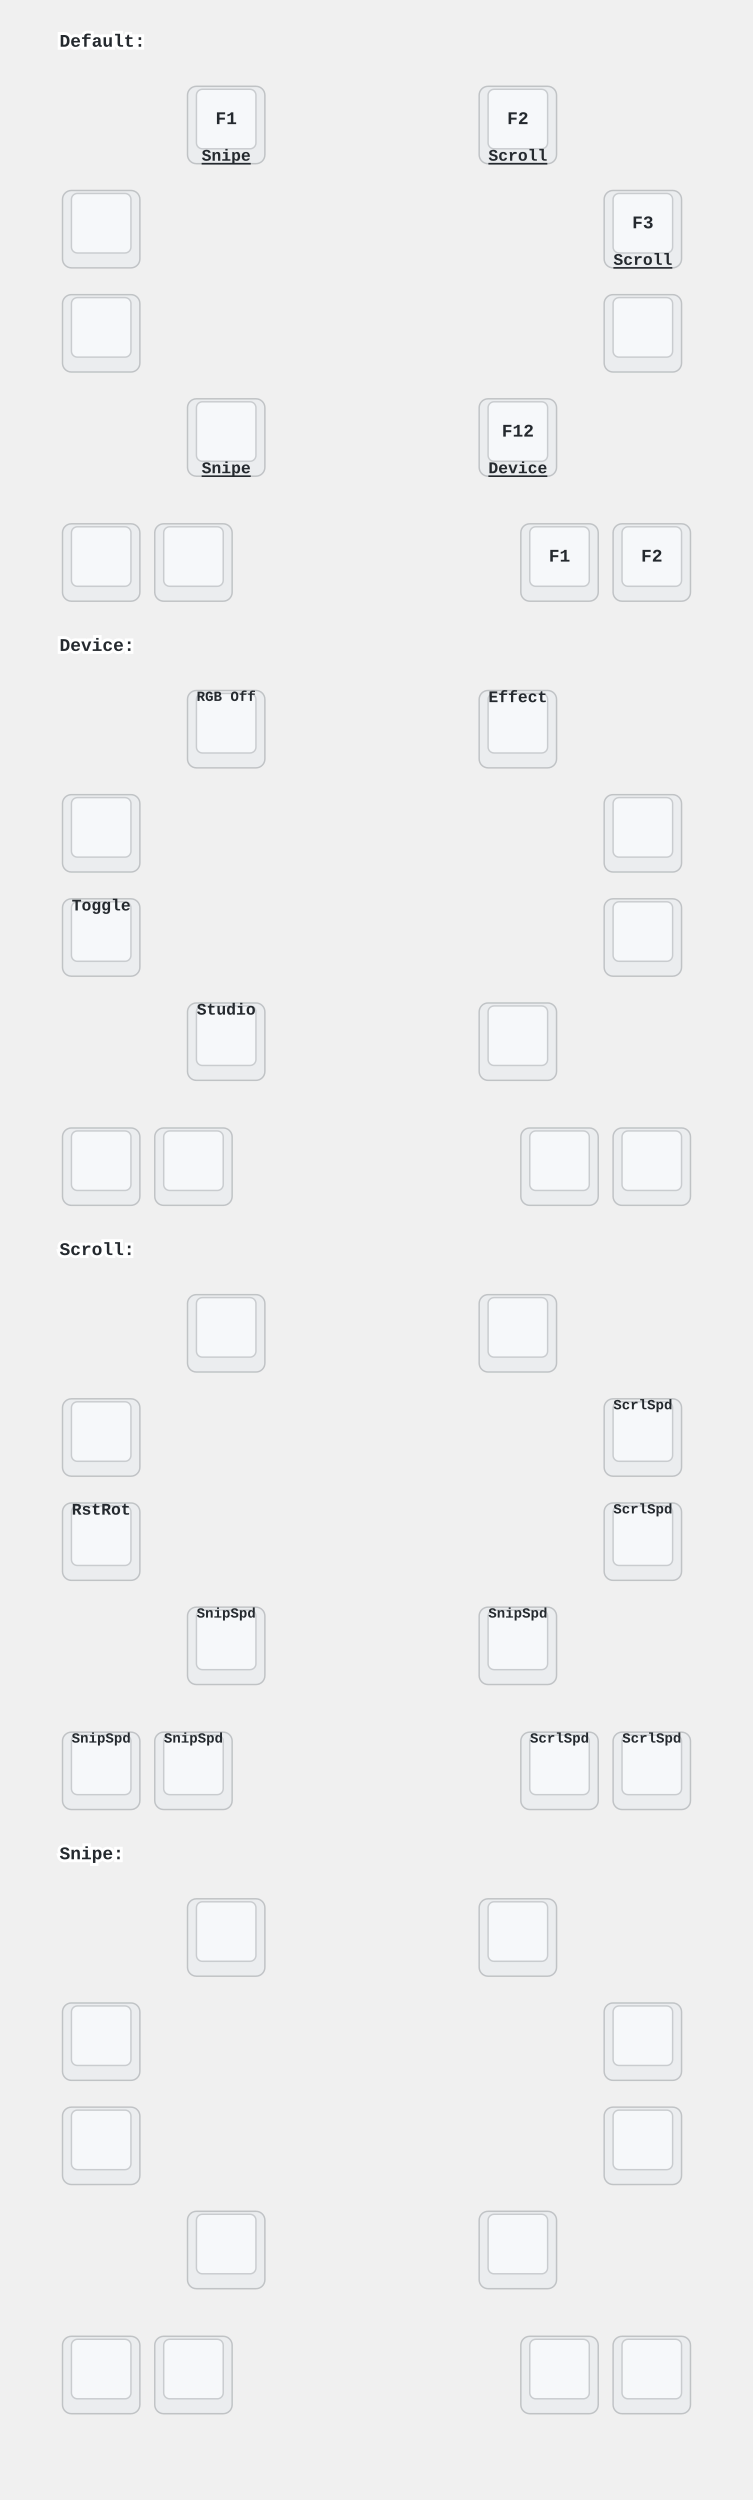
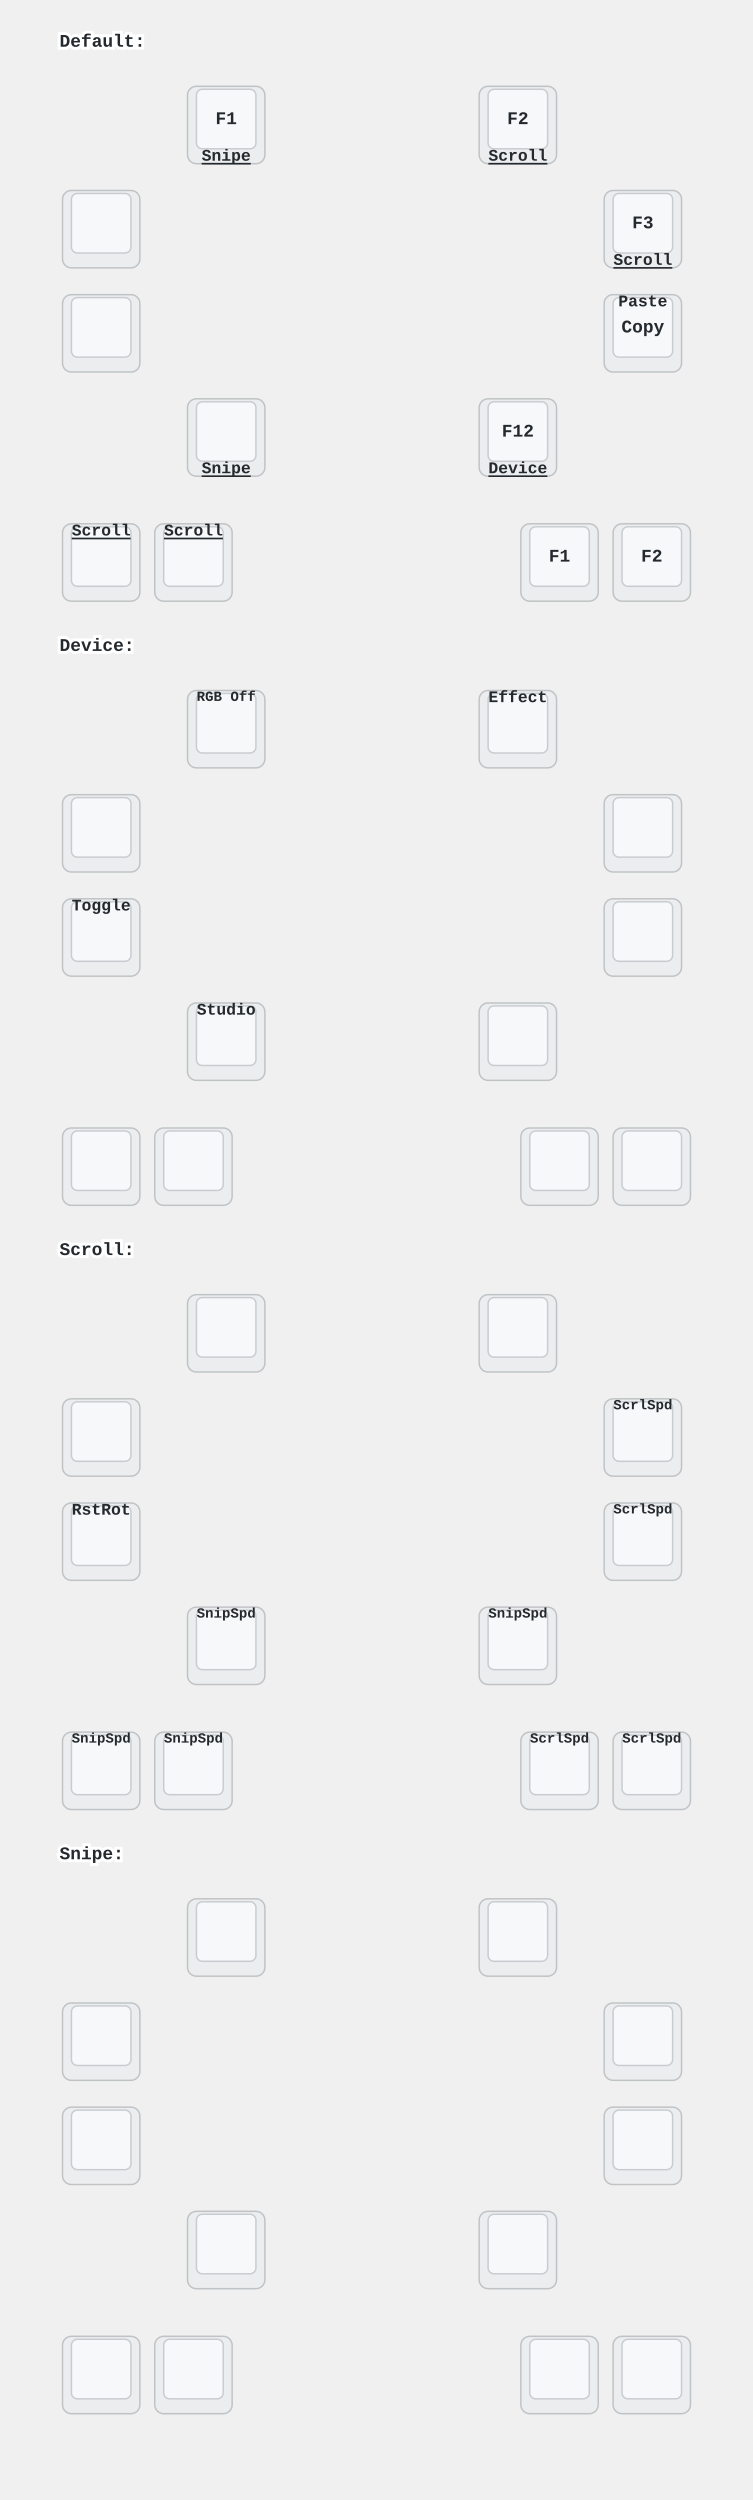
<svg xmlns="http://www.w3.org/2000/svg" xmlns:xlink="http://www.w3.org/1999/xlink" width="506" height="1680" viewBox="0 0 506 1680" class="keymap">
  <defs>/* start glyphs */
- <svg id="mdi:arrow-left-bold">
+ <svg id="mdi:arrow-down-bold">
+       <svg id="mdi-arrow-down-bold" viewBox="0 0 24 24">
+         <path d="M9,4H15V12H19.84L12,19.84L4.16,12H9V4Z" />
+       </svg>
+     </svg>
+     <svg id="mdi:arrow-left-bold">
      <svg id="mdi-arrow-left-bold" viewBox="0 0 24 24">
        <path d="M20,9V15H12V19.84L4.16,12L12,4.16V9H20Z" />
      </svg>
    </svg>
    <svg id="mdi:arrow-right-bold">
      <svg id="mdi-arrow-right-bold" viewBox="0 0 24 24">
        <path d="M4,15V9H12V4.16L19.84,12L12,19.84V15H4Z" />
+       </svg>
+     </svg>
+     <svg id="mdi:arrow-up-bold">
+       <svg id="mdi-arrow-up-bold" viewBox="0 0 24 24">
+         <path d="M15,20H9V12H4.16L12,4.16L19.84,12H15V20Z" />
      </svg>
    </svg>
    <svg id="mdi:auto-fix">
      <svg id="mdi-auto-fix" viewBox="0 0 24 24">
        <path d="M7.5,5.6L5,7L6.4,4.5L5,2L7.5,3.4L10,2L8.6,4.5L10,7L7.5,5.6M19.5,15.4L22,14L20.6,16.5L22,19L19.5,17.6L17,19L18.4,16.5L17,14L19.5,15.4M22,2L20.6,4.5L22,7L19.5,5.6L17,7L18.4,4.5L17,2L19.5,3.4L22,2M13.34,12.78L15.78,10.34L13.66,8.22L11.22,10.66L13.34,12.78M14.37,7.29L16.71,9.63C17.1,10 17.1,10.65 16.71,11.04L5.04,22.71C4.65,23.1 4,23.1 3.63,22.71L1.29,20.37C0.9,20 0.9,19.35 1.29,18.96L12.96,7.29C13.35,6.9 14,6.9 14.37,7.29Z" />
      </svg>
    </svg>
    <svg id="mdi:bluetooth-connect">
      <svg id="mdi-bluetooth-connect" viewBox="0 0 24 24">
        <path d="M19,10L17,12L19,14L21,12M14.88,16.29L13,18.17V14.41M13,5.83L14.88,7.71L13,9.58M17.71,7.71L12,2H11V9.58L6.41,5L5,6.41L10.59,12L5,17.58L6.41,19L11,14.41V22H12L17.71,16.29L13.41,12M7,12L5,10L3,12L5,14L7,12Z" />
      </svg>
    </svg>
    <svg id="mdi:bluetooth-off">
      <svg id="mdi-bluetooth-off" viewBox="0 0 24 24">
        <path d="M13,5.83L14.88,7.71L13.28,9.31L14.69,10.72L17.71,7.7L12,2H11V7.03L13,9.03M5.41,4L4,5.41L10.59,12L5,17.59L6.41,19L11,14.41V22H12L16.29,17.71L18.59,20L20,18.59M13,18.17V14.41L14.88,16.29" />
      </svg>
    </svg>
    <svg id="mdi:lightbulb-off-outline">
      <svg id="mdi-lightbulb-off-outline" viewBox="0 0 24 24">
        <path d="M12,2C9.76,2 7.78,3.05 6.5,4.68L7.93,6.11C8.84,4.84 10.32,4 12,4A5,5 0 0,1 17,9C17,10.68 16.16,12.16 14.89,13.06L16.31,14.5C17.94,13.21 19,11.24 19,9A7,7 0 0,0 12,2M3.28,4L2,5.27L5.04,8.3C5,8.53 5,8.76 5,9C5,11.38 6.19,13.47 8,14.74V17A1,1 0 0,0 9,18H14.73L18.73,22L20,20.72L3.28,4M7.23,10.5L12.73,16H10V13.58C8.68,13 7.66,11.88 7.23,10.5M9,20V21A1,1 0 0,0 10,22H14A1,1 0 0,0 15,21V20H9Z" />
      </svg>
    </svg>
    <svg id="mdi:lightbulb-on-outline">
      <svg id="mdi-lightbulb-on-outline" viewBox="0 0 24 24">
        <path d="M20,11H23V13H20V11M1,11H4V13H1V11M13,1V4H11V1H13M4.92,3.5L7.05,5.64L5.63,7.05L3.5,4.93L4.92,3.5M16.95,5.63L19.07,3.5L20.5,4.93L18.37,7.05L16.95,5.63M12,6A6,6 0 0,1 18,12C18,14.22 16.79,16.16 15,17.2V19A1,1 0 0,1 14,20H10A1,1 0 0,1 9,19V17.2C7.21,16.16 6,14.22 6,12A6,6 0 0,1 12,6M14,21V22A1,1 0 0,1 13,23H11A1,1 0 0,1 10,22V21H14M11,18H13V15.87C14.73,15.43 16,13.86 16,12A4,4 0 0,0 12,8A4,4 0 0,0 8,12C8,13.86 9.27,15.43 11,15.87V18Z" />
      </svg>
    </svg>
    <svg id="mdi:lock-open-outline">
      <svg id="mdi-lock-open-outline" viewBox="0 0 24 24">
        <path d="M18,20V10H6V20H18M18,8A2,2 0 0,1 20,10V20A2,2 0 0,1 18,22H6C4.89,22 4,21.1 4,20V10A2,2 0 0,1 6,8H15V6A3,3 0 0,0 12,3A3,3 0 0,0 9,6H7A5,5 0 0,1 12,1A5,5 0 0,1 17,6V8H18M12,17A2,2 0 0,1 10,15A2,2 0 0,1 12,13A2,2 0 0,1 14,15A2,2 0 0,1 12,17Z" />
      </svg>
    </svg>
    <svg id="mdi:minus-circle-outline">
      <svg id="mdi-minus-circle-outline" viewBox="0 0 24 24">
        <path d="M12,20C7.59,20 4,16.41 4,12C4,7.59 7.59,4 12,4C16.41,4 20,7.59 20,12C20,16.41 16.41,20 12,20M12,2A10,10 0 0,0 2,12A10,10 0 0,0 12,22A10,10 0 0,0 22,12A10,10 0 0,0 12,2M7,13H17V11H7" />
      </svg>
    </svg>
    <svg id="mdi:mouse-left-click-outline">
      <svg id="mdi-mouse-left-click-outline" viewBox="0 0 24 24">
        <path d="M13 9V1.07C13.7 1.16 14.37 1.33 15 1.59C17.33 2.53 19.11 4.53 19.75 7C19.91 7.64 20 8.31 20 9H13M17.66 7C17.18 5.65 16.23 4.5 15 3.81V7H17.66M6 15V13H18V15C18 16.59 17.37 18.12 16.24 19.24C15.12 20.37 13.59 21 12 21C10.41 21 8.88 20.37 7.76 19.24C6.63 18.12 6 16.59 6 15M4 15C4 17.12 4.84 19.16 6.34 20.66C7.84 22.16 9.88 23 12 23C14.12 23 16.16 22.16 17.66 20.66C19.16 19.16 20 17.12 20 15V11H4V15M11 9V1.07C7.06 1.56 4 4.92 4 9H11Z" />
      </svg>
    </svg>
    <svg id="mdi:mouse-right-click-outline">
      <svg id="mdi-mouse-right-click-outline" viewBox="0 0 24 24">
        <path d="M13 9V1.07C16.94 1.56 20 4.92 20 9H13M11 9V1.07C10.3 1.16 9.63 1.33 9 1.59C6.67 2.53 4.89 4.53 4.25 7C4.09 7.64 4 8.31 4 9H11M6.34 7C6.82 5.65 7.78 4.5 9 3.81V7H6.34M6 15V13H18V15C18 16.59 17.37 18.12 16.24 19.24C15.12 20.37 13.59 21 12 21C10.41 21 8.88 20.37 7.76 19.24C6.63 18.12 6 16.59 6 15M4 15C4 17.12 4.84 19.16 6.34 20.66C7.84 22.16 9.88 23 12 23C14.12 23 16.16 22.16 17.66 20.66C19.16 19.16 20 17.12 20 15V11H4V15Z" />
      </svg>
    </svg>
    <svg id="mdi:mouse-scroll-wheel">
      <svg id="mdi-mouse-scroll-wheel" viewBox="0 0 24 24">
        <path d="M11 1.07C7.05 1.56 4 4.92 4 9H11V7.73C10.4 7.39 10 6.74 10 6V4C10 3.26 10.4 2.61 11 2.27V1.07M13 9V7.73C13.6 7.39 14 6.74 14 6V4C14 3.26 13.6 2.61 13 2.27V1.07C16.94 1.56 20 4.92 20 9H13M4 15C4 17.12 4.84 19.16 6.34 20.66C7.84 22.16 9.88 23 12 23C14.12 23 16.16 22.16 17.66 20.66C19.16 19.16 20 17.12 20 15V11H4V15M13 6V4C13 3.45 12.55 3 12 3C11.45 3 11 3.45 11 4V6C11 6.55 11.45 7 12 7C12.55 7 13 6.55 13 6Z" />
      </svg>
    </svg>
    <svg id="mdi:plus-circle-outline">
      <svg id="mdi-plus-circle-outline" viewBox="0 0 24 24">
        <path d="M12,20C7.59,20 4,16.41 4,12C4,7.59 7.59,4 12,4C16.41,4 20,7.59 20,12C20,16.41 16.41,20 12,20M12,2A10,10 0 0,0 2,12A10,10 0 0,0 12,22A10,10 0 0,0 22,12A10,10 0 0,0 12,2M13,7H11V11H7V13H11V17H13V13H17V11H13V7Z" />
      </svg>
    </svg>
    <svg id="mdi:power-sleep">
      <svg id="mdi-power-sleep" viewBox="0 0 24 24">
        <path d="M18.73,18C15.4,21.69 9.71,22 6,18.64C2.33,15.31 2.04,9.62 5.37,5.93C6.9,4.25 9,3.2 11.27,3C7.96,6.7 8.27,12.39 12,15.71C13.63,17.19 15.78,18 18,18C18.25,18 18.5,18 18.73,18Z" />
      </svg>
    </svg>
    <svg id="mdi:rotate-right">
      <svg id="mdi-rotate-right" viewBox="0 0 24 24">
        <path d="M16.89,15.5L18.31,16.89C19.21,15.73 19.76,14.39 19.93,13H17.91C17.77,13.87 17.43,14.72 16.89,15.5M13,17.9V19.92C14.39,19.75 15.74,19.21 16.9,18.31L15.46,16.87C14.71,17.41 13.87,17.76 13,17.9M19.93,11C19.76,9.61 19.21,8.27 18.31,7.11L16.89,8.53C17.43,9.28 17.77,10.13 17.91,11M15.55,5.55L11,1V4.07C7.06,4.56 4,7.92 4,12C4,16.08 7.05,19.44 11,19.93V17.91C8.16,17.43 6,14.97 6,12C6,9.03 8.16,6.57 11,6.09V10L15.55,5.55Z" />
      </svg>
    </svg>
    <svg id="mdi:skip-next">
      <svg id="mdi-skip-next" viewBox="0 0 24 24">
        <path d="M16,18H18V6H16M6,18L14.5,12L6,6V18Z" />
      </svg>
    </svg>
    <svg id="mdi:skip-previous">
      <svg id="mdi-skip-previous" viewBox="0 0 24 24">
        <path d="M6,18V6H8V18H6M9.5,12L18,6V18L9.5,12Z" />
      </svg>
    </svg>
    <svg id="mdi:transfer">
      <svg id="mdi-transfer" viewBox="0 0 24 24">
        <path d="M8 4A2 2 0 0 0 6 6V10H8V6H16V9H13.5L17 12.5L20.5 9H18V6A2 2 0 0 0 16 4H8M3 12V14H11V12H3M3 15V17H11V15H3M13 15V17H21V15H13M3 18V20H11V18H3M13 18V20H21V18H13Z" />
      </svg>
    </svg>
    <svg id="mdi:volume-high">
      <svg id="mdi-volume-high" viewBox="0 0 24 24">
        <path d="M14,3.23V5.29C16.89,6.15 19,8.83 19,12C19,15.17 16.89,17.84 14,18.7V20.77C18,19.86 21,16.28 21,12C21,7.72 18,4.14 14,3.23M16.5,12C16.5,10.23 15.5,8.71 14,7.97V16C15.5,15.29 16.5,13.76 16.5,12M3,9V15H7L12,20V4L7,9H3Z" />
      </svg>
    </svg>
    <svg id="mdi:volume-low">
      <svg id="mdi-volume-low" viewBox="0 0 24 24">
        <path d="M7,9V15H11L16,20V4L11,9H7Z" />
      </svg>
    </svg>
  </defs>/* end glyphs */
<style>/* inherit to force styles through use tags */
svg path {
    fill: inherit;
}

/* font and background color specifications */
svg.keymap {
    font-family: SFMono-Regular,Consolas,Liberation Mono,Menlo,monospace;
    font-size: 14px;
    font-kerning: normal;
    text-rendering: optimizeLegibility;
    fill: #24292e;
}

/* default key styling */
rect.key {
    fill: #f6f8fa;
}

rect.key, rect.combo {
    stroke: #c9cccf;
    stroke-width: 1;
}

/* default key side styling, only used is draw_key_sides is set */
rect.side {
    filter: brightness(90%);
}

/* color accent for combo boxes */
rect.combo, rect.combo-separate {
    fill: #cdf;
}

/* color accent for held keys */
rect.held, rect.combo.held {
    fill: #fdd;
}

/* color accent for ghost (optional) keys */
rect.ghost, rect.combo.ghost {
    stroke-dasharray: 4, 4;
    stroke-width: 2;
}

text {
    text-anchor: middle;
    dominant-baseline: middle;
}

/* styling for layer labels */
text.label {
    font-weight: bold;
    text-anchor: start;
    stroke: white;
    stroke-width: 4;
    paint-order: stroke;
}

/* styling for optional footer */
text.footer {
    text-anchor: end;
    dominant-baseline: auto;
    stroke: white;
    stroke-width: 4;
    paint-order: stroke;
}

/* styling for combo tap, and key non-tap label text */
text.combo, text.hold, text.shifted, text.left, text.right {
    font-size: 11px;
}

text.hold {
    text-anchor: middle;
    dominant-baseline: auto;
}

text.shifted {
    text-anchor: middle;
    dominant-baseline: hanging;
}

text.left {
    text-anchor: start;
}

text.right {
    text-anchor: end;
}

text.layer-activator {
    text-decoration: underline;
}

/* styling for hold/shifted label text in combo box */
text.combo.hold, text.combo.shifted, text.combo.left, text.combo.right {
    font-size: 8px;
}

/* lighter symbol for transparent keys */
text.trans {
    fill: #7b7e81;
}

/* styling for combo dendrons */
path.combo {
    stroke-width: 1;
    stroke: gray;
    fill: none;
}

/* Start Tabler Icons Cleanup */
/* cannot use height/width with glyphs */
.icon-tabler &gt; path {
    fill: inherit;
    stroke: inherit;
    stroke-width: 2;
}
/* hide tabler's default box */
.icon-tabler &gt; path[stroke="none"][fill="none"] {
    visibility: hidden;
}
/* End Tabler Icons Cleanup */

/* For default styles, see https://github.com/caksoylar/keymap-drawer/blob/main/keymap_drawer/config.py#L85 */

svg.keymap {
  font-family: Ubuntu Mono, Inconsolata, Consolas, Liberation Mono, Menlo, monospace;
  font-size: 12px;
  font-weight: bold;
  text-rendering: optimizeLegibility;
}

/* Color accent for held keys */
rect.held, rect.combo.held {
    fill: #ffc;
}

/* Toggle */
.toggle.shifted {
  translate: -10px 12px;
}

.toggle.hold {
  translate: 13px -23px;
}
</style>
  <g transform="translate(40, 0)" class="layer-Default">
    <text x="0" y="28" class="label" id="Default">Default:</text>
    <g transform="translate(0, 56)">
      <g transform="translate(112, 28)" class="key keypos-0">
        <rect rx="6" ry="6" x="-26" y="-26" width="52" height="52" class="key side" />
        <rect rx="4" ry="4" x="-20" y="-24" width="40" height="40" class="key" />
        <text x="0" y="-4" class="key tap">F1</text>
        <a href="#Snipe">
          <text x="0" y="24" class="key hold layer-activator">Snipe</text>
        </a>
      </g>
      <g transform="translate(308, 28)" class="key keypos-1">
        <rect rx="6" ry="6" x="-26" y="-26" width="52" height="52" class="key side" />
        <rect rx="4" ry="4" x="-20" y="-24" width="40" height="40" class="key" />
        <text x="0" y="-4" class="key tap">F2</text>
        <a href="#Scroll">
          <text x="0" y="24" class="key hold layer-activator">Scroll</text>
        </a>
      </g>
      <g transform="translate(28, 98)" class="key keypos-2">
        <rect rx="6" ry="6" x="-26" y="-26" width="52" height="52" class="key side" />
        <rect rx="4" ry="4" x="-20" y="-24" width="40" height="40" class="key" />
        <use href="#mdi:mouse-scroll-wheel" xlink:href="#mdi:mouse-scroll-wheel" x="-9" y="-13" height="18" width="18.0" class="key tap glyph mdi:mouse-scroll-wheel" />
      </g>
      <g transform="translate(392, 98)" class="key keypos-3">
        <rect rx="6" ry="6" x="-26" y="-26" width="52" height="52" class="key side" />
        <rect rx="4" ry="4" x="-20" y="-24" width="40" height="40" class="key" />
        <text x="0" y="-4" class="key tap">F3</text>
        <a href="#Scroll">
          <text x="0" y="24" class="key hold layer-activator">Scroll</text>
        </a>
      </g>
      <g transform="translate(28, 168)" class="key keypos-4">
        <rect rx="6" ry="6" x="-26" y="-26" width="52" height="52" class="key side" />
        <rect rx="4" ry="4" x="-20" y="-24" width="40" height="40" class="key" />
        <use href="#mdi:mouse-left-click-outline" xlink:href="#mdi:mouse-left-click-outline" x="-9" y="-13" height="18" width="18.0" class="key tap glyph mdi:mouse-left-click-outline" />
      </g>
      <g transform="translate(392, 168)" class="key keypos-5">
        <rect rx="6" ry="6" x="-26" y="-26" width="52" height="52" class="key side" />
        <rect rx="4" ry="4" x="-20" y="-24" width="40" height="40" class="key" />
-         <use href="#mdi:mouse-right-click-outline" xlink:href="#mdi:mouse-right-click-outline" x="-9" y="-13" height="18" width="18.0" class="key tap glyph mdi:mouse-right-click-outline" />
+         <text x="0" y="-4" class="key tap">Copy</text>
+         <text x="0" y="-24" class="key shifted">Paste</text>
      </g>
      <g transform="translate(112, 238)" class="key keypos-6">
        <rect rx="6" ry="6" x="-26" y="-26" width="52" height="52" class="key side" />
        <rect rx="4" ry="4" x="-20" y="-24" width="40" height="40" class="key" />
        <use href="#mdi:mouse-right-click-outline" xlink:href="#mdi:mouse-right-click-outline" x="-9" y="-13" height="18" width="18.0" class="key tap glyph mdi:mouse-right-click-outline" />
        <a href="#Snipe">
          <text x="0" y="24" class="key hold layer-activator">Snipe</text>
        </a>
      </g>
      <g transform="translate(308, 238)" class="key keypos-7">
        <rect rx="6" ry="6" x="-26" y="-26" width="52" height="52" class="key side" />
        <rect rx="4" ry="4" x="-20" y="-24" width="40" height="40" class="key" />
        <text x="0" y="-4" class="key tap">F12</text>
        <a href="#Device">
          <text x="0" y="24" class="key hold layer-activator">Device</text>
        </a>
      </g>
      <g transform="translate(28, 322)" class="key keypos-8">
        <rect rx="6" ry="6" x="-26" y="-26" width="52" height="52" class="key side" />
        <rect rx="4" ry="4" x="-20" y="-24" width="40" height="40" class="key" />
-         <use href="#mdi:volume-high" xlink:href="#mdi:volume-high" x="-9" y="-13" height="18" width="18.0" class="key tap glyph mdi:volume-high" />
+         <use href="#mdi:arrow-up-bold" xlink:href="#mdi:arrow-up-bold" x="-9" y="-13" height="18" width="18.0" class="key tap glyph mdi:arrow-up-bold" />
+         <a href="#Scroll">
+           <text x="0" y="-24" class="key shifted layer-activator">Scroll</text>
+         </a>
      </g>
      <g transform="translate(398, 322)" class="key keypos-9">
        <rect rx="6" ry="6" x="-26" y="-26" width="52" height="52" class="key side" />
        <rect rx="4" ry="4" x="-20" y="-24" width="40" height="40" class="key" />
        <text x="0" y="-4" class="key tap">F2</text>
      </g>
      <g transform="translate(90, 322)" class="key keypos-10">
        <rect rx="6" ry="6" x="-26" y="-26" width="52" height="52" class="key side" />
        <rect rx="4" ry="4" x="-20" y="-24" width="40" height="40" class="key" />
-         <use href="#mdi:volume-low" xlink:href="#mdi:volume-low" x="-9" y="-13" height="18" width="18.0" class="key tap glyph mdi:volume-low" />
+         <use href="#mdi:arrow-down-bold" xlink:href="#mdi:arrow-down-bold" x="-9" y="-13" height="18" width="18.0" class="key tap glyph mdi:arrow-down-bold" />
+         <a href="#Scroll">
+           <text x="0" y="-24" class="key shifted layer-activator">Scroll</text>
+         </a>
      </g>
      <g transform="translate(336, 322)" class="key keypos-11">
        <rect rx="6" ry="6" x="-26" y="-26" width="52" height="52" class="key side" />
        <rect rx="4" ry="4" x="-20" y="-24" width="40" height="40" class="key" />
        <text x="0" y="-4" class="key tap">F1</text>
      </g>
    </g>
  </g>
  <g transform="translate(40, 406)" class="layer-Device">
    <text x="0" y="28" class="label" id="Device">Device:</text>
    <g transform="translate(0, 56)">
      <g transform="translate(112, 28)" class="key keypos-0">
        <rect rx="6" ry="6" x="-26" y="-26" width="52" height="52" class="key side" />
        <rect rx="4" ry="4" x="-20" y="-24" width="40" height="40" class="key" />
        <use href="#mdi:lightbulb-off-outline" xlink:href="#mdi:lightbulb-off-outline" x="-9" y="-13" height="18" width="18.0" class="key tap glyph mdi:lightbulb-off-outline" />
        <text x="0" y="-24" class="key shifted">
          <tspan style="font-size: 86%">RGB Off</tspan>
        </text>
      </g>
      <g transform="translate(308, 28)" class="key keypos-1">
        <rect rx="6" ry="6" x="-26" y="-26" width="52" height="52" class="key side" />
        <rect rx="4" ry="4" x="-20" y="-24" width="40" height="40" class="key" />
        <use href="#mdi:auto-fix" xlink:href="#mdi:auto-fix" x="-9" y="-13" height="18" width="18.0" class="key tap glyph mdi:auto-fix" />
        <text x="0" y="-24" class="key shifted">Effect</text>
      </g>
      <g transform="translate(28, 98)" class="key keypos-2">
        <rect rx="6" ry="6" x="-26" y="-26" width="52" height="52" class="key side" />
        <rect rx="4" ry="4" x="-20" y="-24" width="40" height="40" class="key" />
        <use href="#mdi:bluetooth-off" xlink:href="#mdi:bluetooth-off" x="-9" y="-13" height="18" width="18.0" class="key tap glyph mdi:bluetooth-off" />
      </g>
      <g transform="translate(392, 98)" class="key keypos-3">
        <rect rx="6" ry="6" x="-26" y="-26" width="52" height="52" class="key side" />
        <rect rx="4" ry="4" x="-20" y="-24" width="40" height="40" class="key" />
        <use href="#mdi:arrow-right-bold" xlink:href="#mdi:arrow-right-bold" x="-9" y="-13" height="18" width="18.0" class="key tap glyph mdi:arrow-right-bold" />
        <use href="#mdi:bluetooth-connect" xlink:href="#mdi:bluetooth-connect" x="-8" y="-24" height="15" width="15.0" class="key shifted glyph mdi:bluetooth-connect" />
      </g>
      <g transform="translate(28, 168)" class="key keypos-4">
        <rect rx="6" ry="6" x="-26" y="-26" width="52" height="52" class="key side" />
        <rect rx="4" ry="4" x="-20" y="-24" width="40" height="40" class="key" />
        <use href="#mdi:lightbulb-on-outline" xlink:href="#mdi:lightbulb-on-outline" x="-9" y="-13" height="18" width="18.0" class="key tap glyph mdi:lightbulb-on-outline" />
        <text x="0" y="-24" class="key shifted">Toggle</text>
      </g>
      <g transform="translate(392, 168)" class="key keypos-5">
        <rect rx="6" ry="6" x="-26" y="-26" width="52" height="52" class="key side" />
        <rect rx="4" ry="4" x="-20" y="-24" width="40" height="40" class="key" />
        <use href="#mdi:arrow-left-bold" xlink:href="#mdi:arrow-left-bold" x="-9" y="-13" height="18" width="18.0" class="key tap glyph mdi:arrow-left-bold" />
        <use href="#mdi:bluetooth-connect" xlink:href="#mdi:bluetooth-connect" x="-8" y="-24" height="15" width="15.0" class="key shifted glyph mdi:bluetooth-connect" />
      </g>
      <g transform="translate(112, 238)" class="key keypos-6">
        <rect rx="6" ry="6" x="-26" y="-26" width="52" height="52" class="key side" />
        <rect rx="4" ry="4" x="-20" y="-24" width="40" height="40" class="key" />
        <use href="#mdi:lock-open-outline" xlink:href="#mdi:lock-open-outline" x="-9" y="-13" height="18" width="18.0" class="key tap glyph mdi:lock-open-outline" />
        <text x="0" y="-24" class="key shifted">Studio</text>
      </g>
      <g transform="translate(308, 238)" class="key trans keypos-7">
        <rect rx="6" ry="6" x="-26" y="-26" width="52" height="52" class="key trans side" />
        <rect rx="4" ry="4" x="-20" y="-24" width="40" height="40" class="key trans" />
        <use href="#mdi:transfer" xlink:href="#mdi:transfer" x="-9" y="-13" height="18" width="18.0" class="key trans tap glyph mdi:transfer" />
      </g>
      <g transform="translate(28, 322)" class="key keypos-8">
        <rect rx="6" ry="6" x="-26" y="-26" width="52" height="52" class="key side" />
        <rect rx="4" ry="4" x="-20" y="-24" width="40" height="40" class="key" />
        <use href="#mdi:volume-high" xlink:href="#mdi:volume-high" x="-9" y="-13" height="18" width="18.0" class="key tap glyph mdi:volume-high" />
      </g>
      <g transform="translate(398, 322)" class="key keypos-9">
        <rect rx="6" ry="6" x="-26" y="-26" width="52" height="52" class="key side" />
        <rect rx="4" ry="4" x="-20" y="-24" width="40" height="40" class="key" />
        <use href="#mdi:skip-next" xlink:href="#mdi:skip-next" x="-9" y="-13" height="18" width="18.0" class="key tap glyph mdi:skip-next" />
      </g>
      <g transform="translate(90, 322)" class="key keypos-10">
        <rect rx="6" ry="6" x="-26" y="-26" width="52" height="52" class="key side" />
        <rect rx="4" ry="4" x="-20" y="-24" width="40" height="40" class="key" />
        <use href="#mdi:volume-low" xlink:href="#mdi:volume-low" x="-9" y="-13" height="18" width="18.0" class="key tap glyph mdi:volume-low" />
      </g>
      <g transform="translate(336, 322)" class="key keypos-11">
        <rect rx="6" ry="6" x="-26" y="-26" width="52" height="52" class="key side" />
        <rect rx="4" ry="4" x="-20" y="-24" width="40" height="40" class="key" />
        <use href="#mdi:skip-previous" xlink:href="#mdi:skip-previous" x="-9" y="-13" height="18" width="18.0" class="key tap glyph mdi:skip-previous" />
      </g>
    </g>
  </g>
  <g transform="translate(40, 812)" class="layer-Scroll">
    <text x="0" y="28" class="label" id="Scroll">Scroll:</text>
    <g transform="translate(0, 56)">
      <g transform="translate(112, 28)" class="key trans keypos-0">
        <rect rx="6" ry="6" x="-26" y="-26" width="52" height="52" class="key trans side" />
        <rect rx="4" ry="4" x="-20" y="-24" width="40" height="40" class="key trans" />
        <use href="#mdi:transfer" xlink:href="#mdi:transfer" x="-9" y="-13" height="18" width="18.0" class="key trans tap glyph mdi:transfer" />
      </g>
      <g transform="translate(308, 28)" class="key trans keypos-1">
        <rect rx="6" ry="6" x="-26" y="-26" width="52" height="52" class="key trans side" />
        <rect rx="4" ry="4" x="-20" y="-24" width="40" height="40" class="key trans" />
        <use href="#mdi:transfer" xlink:href="#mdi:transfer" x="-9" y="-13" height="18" width="18.0" class="key trans tap glyph mdi:transfer" />
      </g>
      <g transform="translate(28, 98)" class="key trans keypos-2">
        <rect rx="6" ry="6" x="-26" y="-26" width="52" height="52" class="key trans side" />
        <rect rx="4" ry="4" x="-20" y="-24" width="40" height="40" class="key trans" />
        <use href="#mdi:transfer" xlink:href="#mdi:transfer" x="-9" y="-13" height="18" width="18.0" class="key trans tap glyph mdi:transfer" />
      </g>
      <g transform="translate(392, 98)" class="key keypos-3">
        <rect rx="6" ry="6" x="-26" y="-26" width="52" height="52" class="key side" />
        <rect rx="4" ry="4" x="-20" y="-24" width="40" height="40" class="key" />
        <use href="#mdi:plus-circle-outline" xlink:href="#mdi:plus-circle-outline" x="-9" y="-13" height="18" width="18.0" class="key tap glyph mdi:plus-circle-outline" />
        <text x="0" y="-24" class="key shifted">
          <tspan style="font-size: 86%">ScrlSpd</tspan>
        </text>
      </g>
      <g transform="translate(28, 168)" class="key keypos-4">
        <rect rx="6" ry="6" x="-26" y="-26" width="52" height="52" class="key side" />
        <rect rx="4" ry="4" x="-20" y="-24" width="40" height="40" class="key" />
        <use href="#mdi:rotate-right" xlink:href="#mdi:rotate-right" x="-9" y="-13" height="18" width="18.0" class="key tap glyph mdi:rotate-right" />
        <text x="0" y="-24" class="key shifted">RstRot</text>
      </g>
      <g transform="translate(392, 168)" class="key keypos-5">
        <rect rx="6" ry="6" x="-26" y="-26" width="52" height="52" class="key side" />
        <rect rx="4" ry="4" x="-20" y="-24" width="40" height="40" class="key" />
        <use href="#mdi:minus-circle-outline" xlink:href="#mdi:minus-circle-outline" x="-9" y="-13" height="18" width="18.0" class="key tap glyph mdi:minus-circle-outline" />
        <text x="0" y="-24" class="key shifted">
          <tspan style="font-size: 86%">ScrlSpd</tspan>
        </text>
      </g>
      <g transform="translate(112, 238)" class="key keypos-6">
        <rect rx="6" ry="6" x="-26" y="-26" width="52" height="52" class="key side" />
        <rect rx="4" ry="4" x="-20" y="-24" width="40" height="40" class="key" />
        <use href="#mdi:minus-circle-outline" xlink:href="#mdi:minus-circle-outline" x="-9" y="-13" height="18" width="18.0" class="key tap glyph mdi:minus-circle-outline" />
        <text x="0" y="-24" class="key shifted">
          <tspan style="font-size: 86%">SnipSpd</tspan>
        </text>
      </g>
      <g transform="translate(308, 238)" class="key keypos-7">
        <rect rx="6" ry="6" x="-26" y="-26" width="52" height="52" class="key side" />
        <rect rx="4" ry="4" x="-20" y="-24" width="40" height="40" class="key" />
        <use href="#mdi:plus-circle-outline" xlink:href="#mdi:plus-circle-outline" x="-9" y="-13" height="18" width="18.0" class="key tap glyph mdi:plus-circle-outline" />
        <text x="0" y="-24" class="key shifted">
          <tspan style="font-size: 86%">SnipSpd</tspan>
        </text>
      </g>
      <g transform="translate(28, 322)" class="key keypos-8">
        <rect rx="6" ry="6" x="-26" y="-26" width="52" height="52" class="key side" />
        <rect rx="4" ry="4" x="-20" y="-24" width="40" height="40" class="key" />
        <use href="#mdi:minus-circle-outline" xlink:href="#mdi:minus-circle-outline" x="-9" y="-13" height="18" width="18.0" class="key tap glyph mdi:minus-circle-outline" />
        <text x="0" y="-24" class="key shifted">
          <tspan style="font-size: 86%">SnipSpd</tspan>
        </text>
      </g>
      <g transform="translate(398, 322)" class="key keypos-9">
        <rect rx="6" ry="6" x="-26" y="-26" width="52" height="52" class="key side" />
        <rect rx="4" ry="4" x="-20" y="-24" width="40" height="40" class="key" />
        <use href="#mdi:plus-circle-outline" xlink:href="#mdi:plus-circle-outline" x="-9" y="-13" height="18" width="18.0" class="key tap glyph mdi:plus-circle-outline" />
        <text x="0" y="-24" class="key shifted">
          <tspan style="font-size: 86%">ScrlSpd</tspan>
        </text>
      </g>
      <g transform="translate(90, 322)" class="key keypos-10">
        <rect rx="6" ry="6" x="-26" y="-26" width="52" height="52" class="key side" />
        <rect rx="4" ry="4" x="-20" y="-24" width="40" height="40" class="key" />
        <use href="#mdi:plus-circle-outline" xlink:href="#mdi:plus-circle-outline" x="-9" y="-13" height="18" width="18.0" class="key tap glyph mdi:plus-circle-outline" />
        <text x="0" y="-24" class="key shifted">
          <tspan style="font-size: 86%">SnipSpd</tspan>
        </text>
      </g>
      <g transform="translate(336, 322)" class="key keypos-11">
        <rect rx="6" ry="6" x="-26" y="-26" width="52" height="52" class="key side" />
        <rect rx="4" ry="4" x="-20" y="-24" width="40" height="40" class="key" />
        <use href="#mdi:minus-circle-outline" xlink:href="#mdi:minus-circle-outline" x="-9" y="-13" height="18" width="18.0" class="key tap glyph mdi:minus-circle-outline" />
        <text x="0" y="-24" class="key shifted">
          <tspan style="font-size: 86%">ScrlSpd</tspan>
        </text>
      </g>
    </g>
  </g>
  <g transform="translate(40, 1218)" class="layer-Snipe">
    <text x="0" y="28" class="label" id="Snipe">Snipe:</text>
    <g transform="translate(0, 56)">
      <g transform="translate(112, 28)" class="key trans keypos-0">
        <rect rx="6" ry="6" x="-26" y="-26" width="52" height="52" class="key trans side" />
        <rect rx="4" ry="4" x="-20" y="-24" width="40" height="40" class="key trans" />
        <use href="#mdi:transfer" xlink:href="#mdi:transfer" x="-9" y="-13" height="18" width="18.0" class="key trans tap glyph mdi:transfer" />
      </g>
      <g transform="translate(308, 28)" class="key keypos-1">
        <rect rx="6" ry="6" x="-26" y="-26" width="52" height="52" class="key side" />
        <rect rx="4" ry="4" x="-20" y="-24" width="40" height="40" class="key" />
        <use href="#mdi:power-sleep" xlink:href="#mdi:power-sleep" x="-9" y="-13" height="18" width="18.0" class="key tap glyph mdi:power-sleep" />
      </g>
      <g transform="translate(28, 98)" class="key trans keypos-2">
        <rect rx="6" ry="6" x="-26" y="-26" width="52" height="52" class="key trans side" />
        <rect rx="4" ry="4" x="-20" y="-24" width="40" height="40" class="key trans" />
        <use href="#mdi:transfer" xlink:href="#mdi:transfer" x="-9" y="-13" height="18" width="18.0" class="key trans tap glyph mdi:transfer" />
      </g>
      <g transform="translate(392, 98)" class="key trans keypos-3">
        <rect rx="6" ry="6" x="-26" y="-26" width="52" height="52" class="key trans side" />
        <rect rx="4" ry="4" x="-20" y="-24" width="40" height="40" class="key trans" />
        <use href="#mdi:transfer" xlink:href="#mdi:transfer" x="-9" y="-13" height="18" width="18.0" class="key trans tap glyph mdi:transfer" />
      </g>
      <g transform="translate(28, 168)" class="key trans keypos-4">
        <rect rx="6" ry="6" x="-26" y="-26" width="52" height="52" class="key trans side" />
        <rect rx="4" ry="4" x="-20" y="-24" width="40" height="40" class="key trans" />
        <use href="#mdi:transfer" xlink:href="#mdi:transfer" x="-9" y="-13" height="18" width="18.0" class="key trans tap glyph mdi:transfer" />
      </g>
      <g transform="translate(392, 168)" class="key trans keypos-5">
        <rect rx="6" ry="6" x="-26" y="-26" width="52" height="52" class="key trans side" />
        <rect rx="4" ry="4" x="-20" y="-24" width="40" height="40" class="key trans" />
        <use href="#mdi:transfer" xlink:href="#mdi:transfer" x="-9" y="-13" height="18" width="18.0" class="key trans tap glyph mdi:transfer" />
      </g>
      <g transform="translate(112, 238)" class="key trans keypos-6">
        <rect rx="6" ry="6" x="-26" y="-26" width="52" height="52" class="key trans side" />
        <rect rx="4" ry="4" x="-20" y="-24" width="40" height="40" class="key trans" />
        <use href="#mdi:transfer" xlink:href="#mdi:transfer" x="-9" y="-13" height="18" width="18.0" class="key trans tap glyph mdi:transfer" />
      </g>
      <g transform="translate(308, 238)" class="key trans keypos-7">
        <rect rx="6" ry="6" x="-26" y="-26" width="52" height="52" class="key trans side" />
        <rect rx="4" ry="4" x="-20" y="-24" width="40" height="40" class="key trans" />
        <use href="#mdi:transfer" xlink:href="#mdi:transfer" x="-9" y="-13" height="18" width="18.0" class="key trans tap glyph mdi:transfer" />
      </g>
      <g transform="translate(28, 322)" class="key keypos-8">
        <rect rx="6" ry="6" x="-26" y="-26" width="52" height="52" class="key side" />
        <rect rx="4" ry="4" x="-20" y="-24" width="40" height="40" class="key" />
        <use href="#mdi:arrow-left-bold" xlink:href="#mdi:arrow-left-bold" x="-9" y="-13" height="18" width="18.0" class="key tap glyph mdi:arrow-left-bold" />
      </g>
      <g transform="translate(398, 322)" class="key keypos-9">
        <rect rx="6" ry="6" x="-26" y="-26" width="52" height="52" class="key side" />
        <rect rx="4" ry="4" x="-20" y="-24" width="40" height="40" class="key" />
        <use href="#mdi:arrow-right-bold" xlink:href="#mdi:arrow-right-bold" x="-9" y="-13" height="18" width="18.0" class="key tap glyph mdi:arrow-right-bold" />
      </g>
      <g transform="translate(90, 322)" class="key keypos-10">
        <rect rx="6" ry="6" x="-26" y="-26" width="52" height="52" class="key side" />
        <rect rx="4" ry="4" x="-20" y="-24" width="40" height="40" class="key" />
        <use href="#mdi:arrow-right-bold" xlink:href="#mdi:arrow-right-bold" x="-9" y="-13" height="18" width="18.0" class="key tap glyph mdi:arrow-right-bold" />
      </g>
      <g transform="translate(336, 322)" class="key keypos-11">
        <rect rx="6" ry="6" x="-26" y="-26" width="52" height="52" class="key side" />
        <rect rx="4" ry="4" x="-20" y="-24" width="40" height="40" class="key" />
        <use href="#mdi:arrow-left-bold" xlink:href="#mdi:arrow-left-bold" x="-9" y="-13" height="18" width="18.0" class="key tap glyph mdi:arrow-left-bold" />
      </g>
    </g>
  </g>
</svg>
